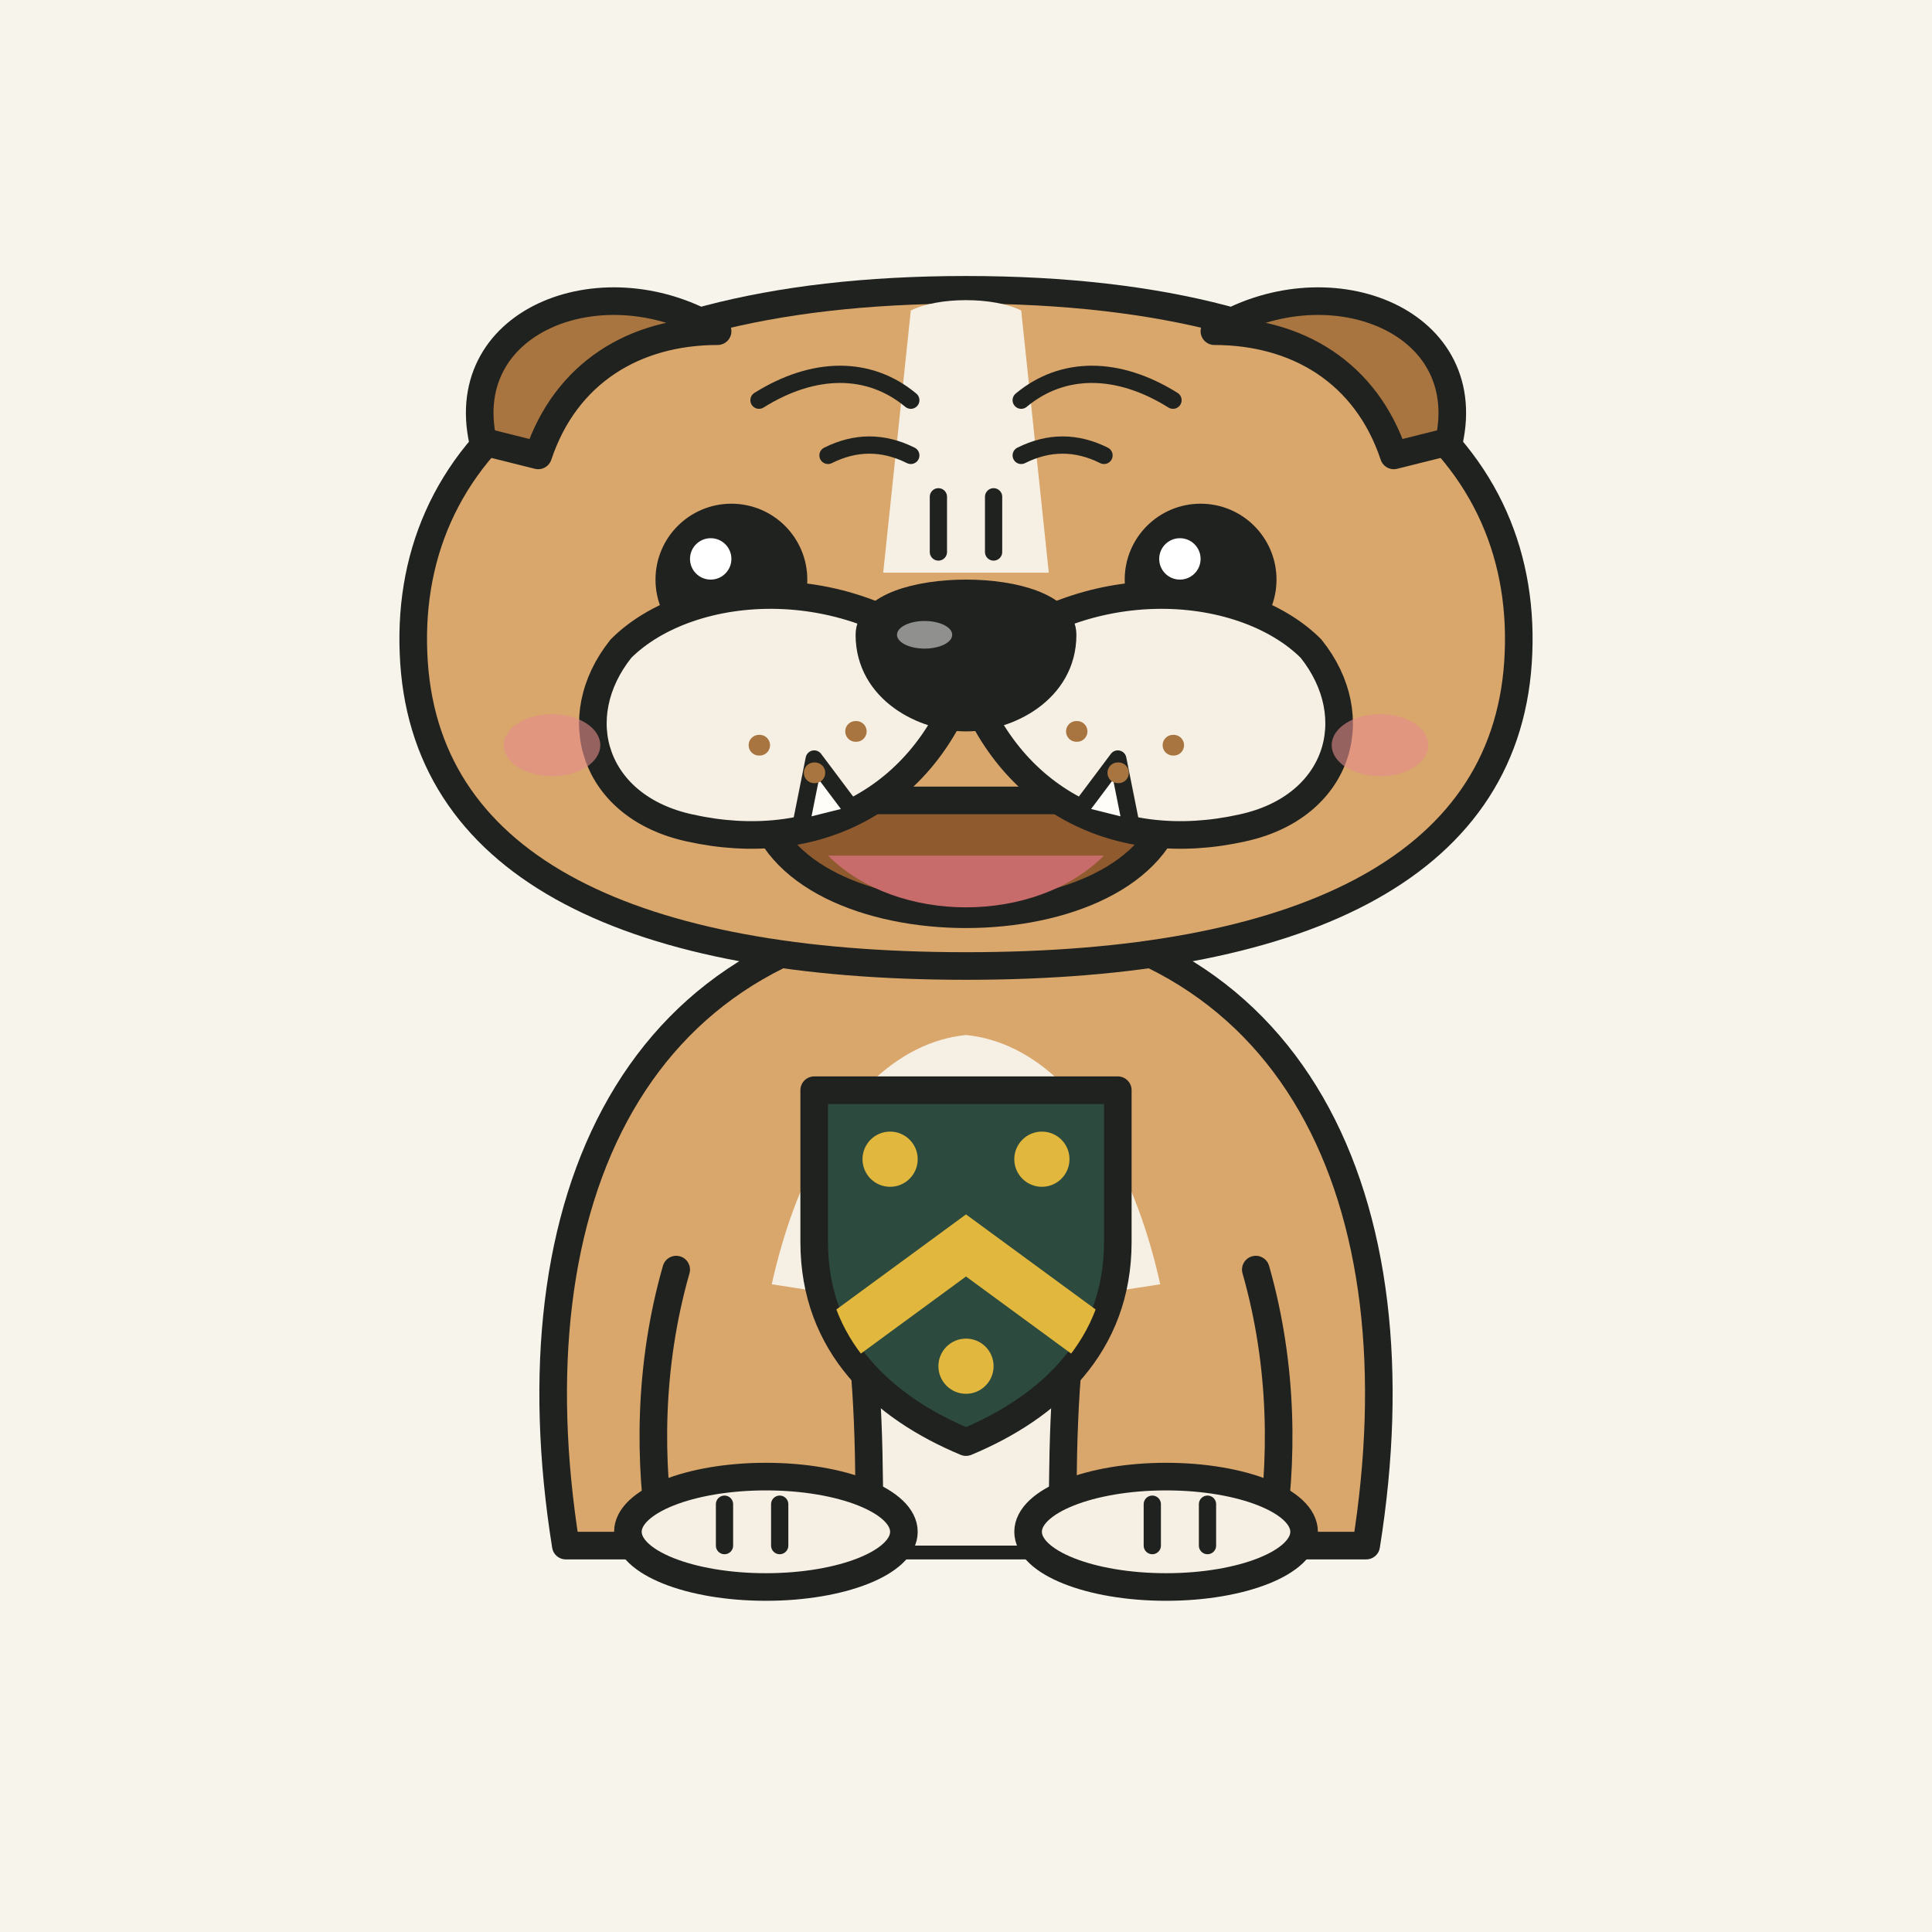
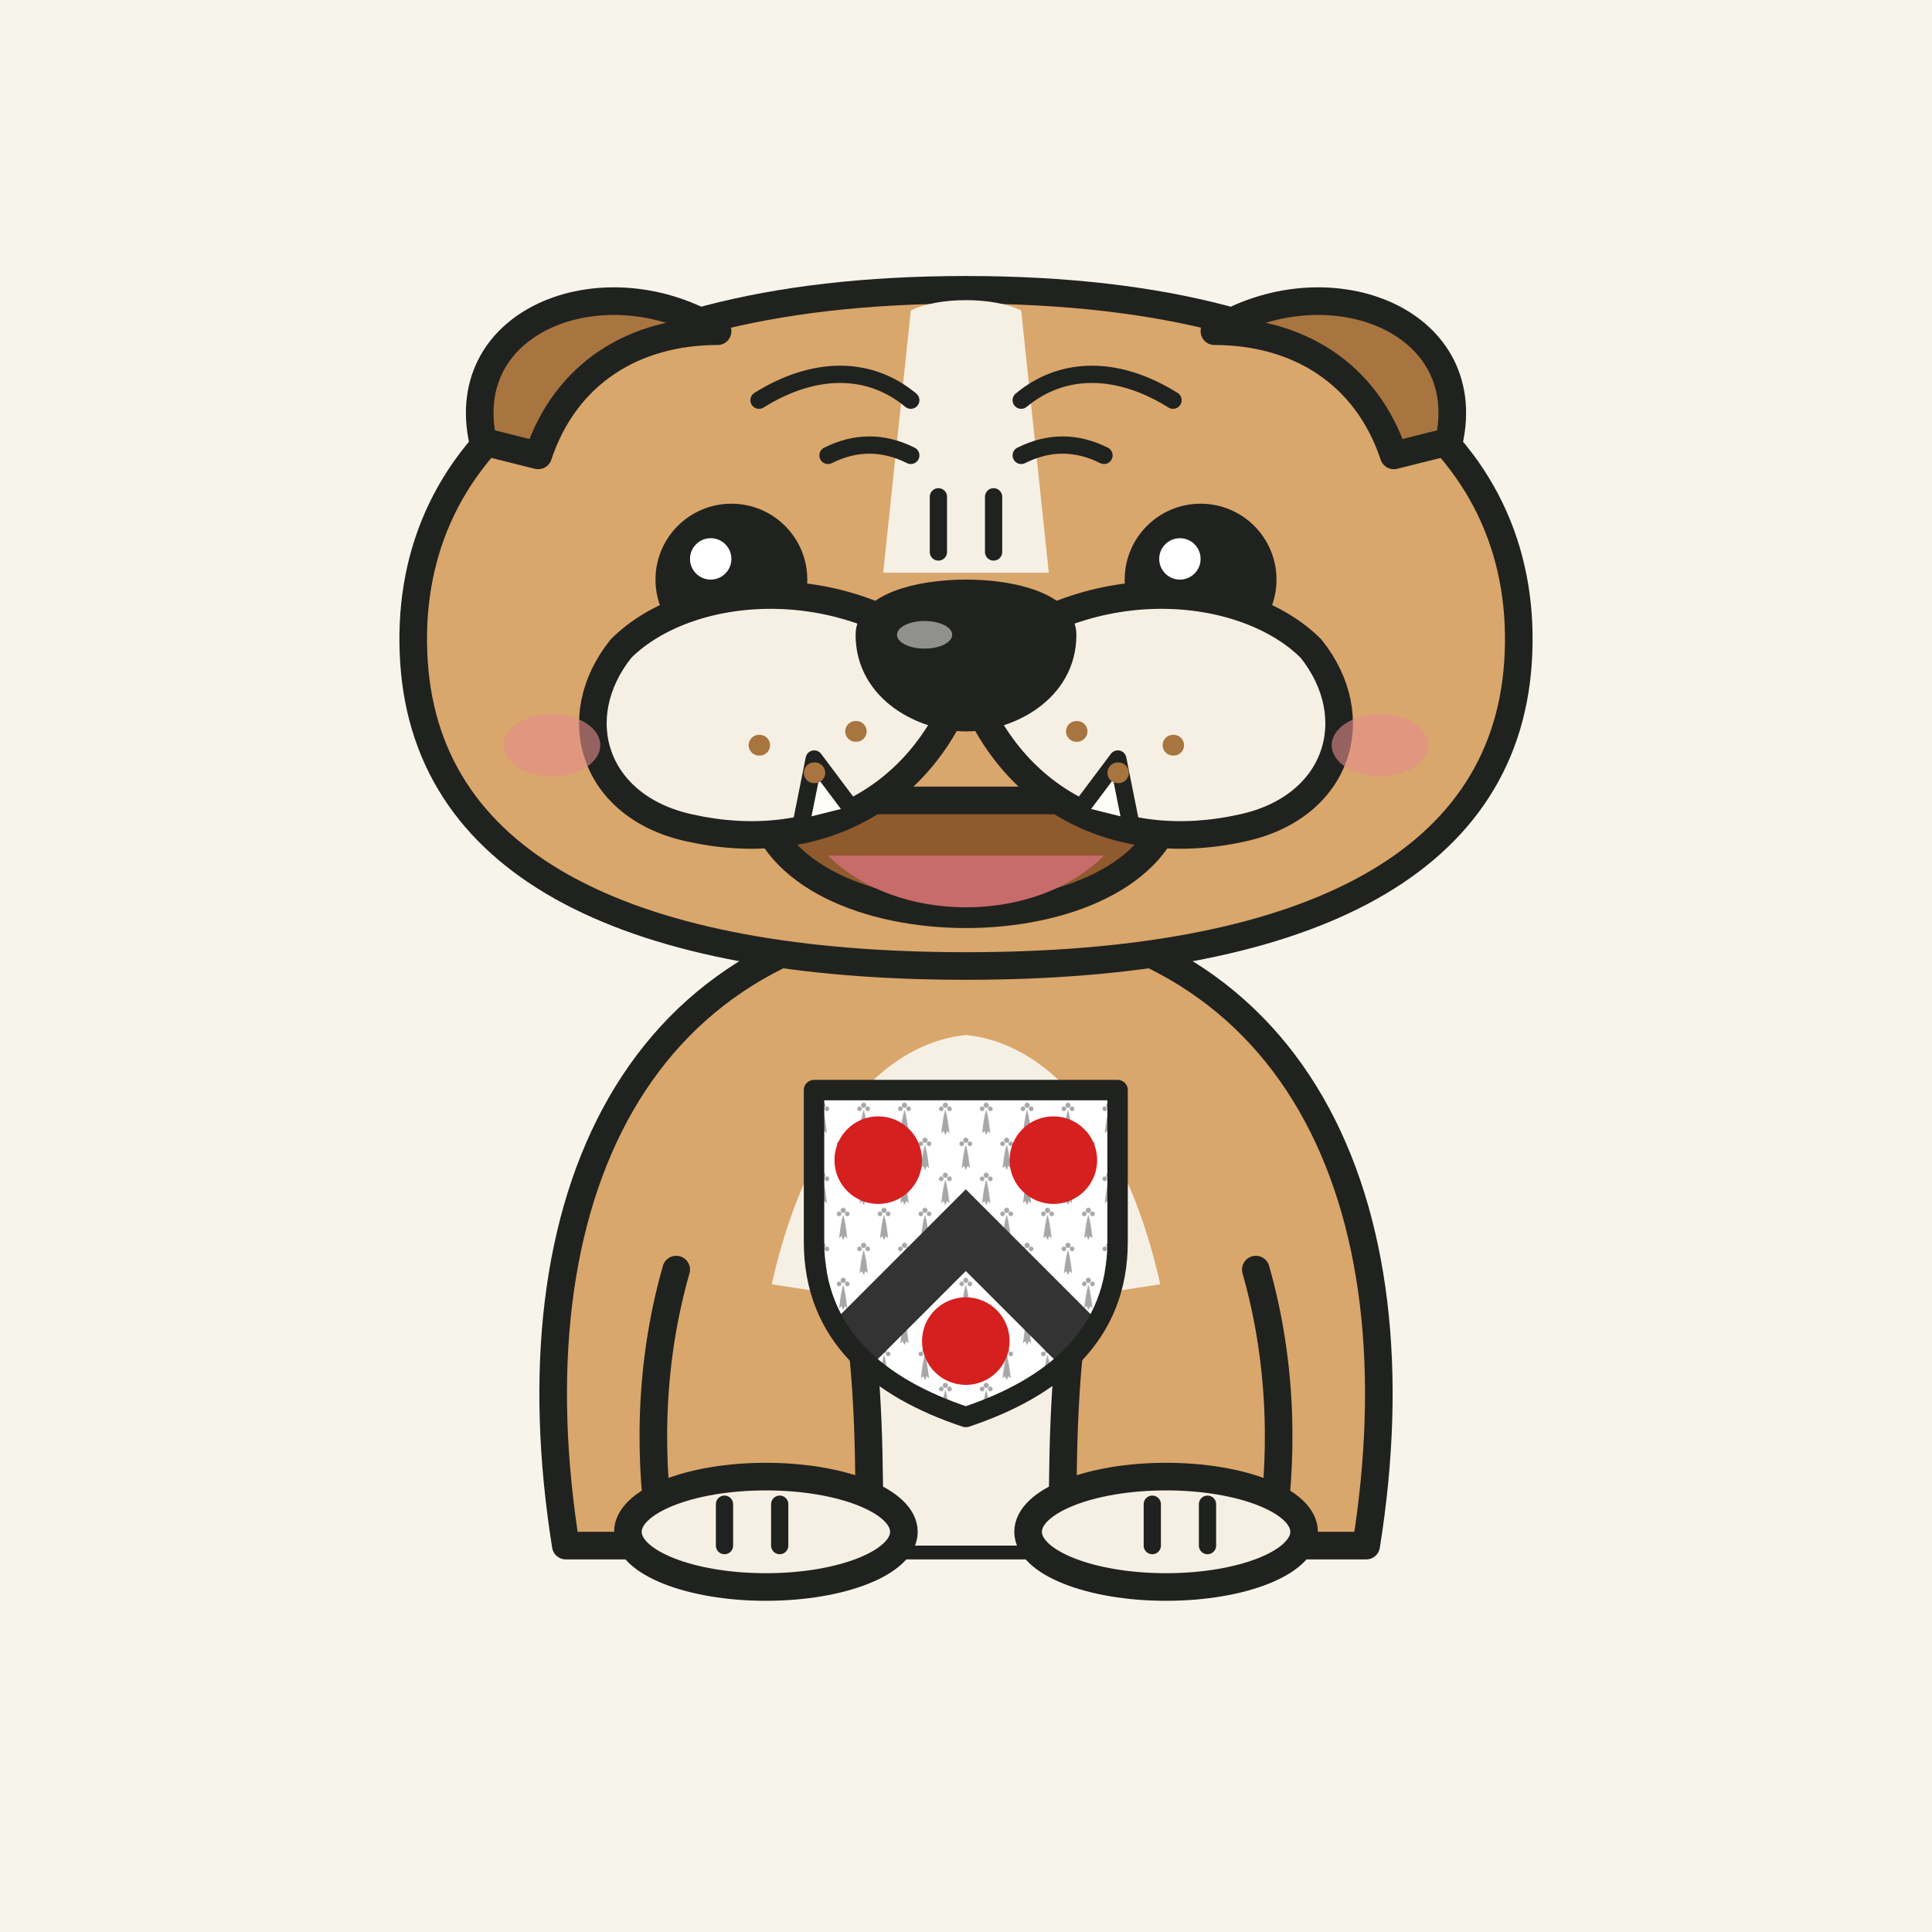
<svg xmlns="http://www.w3.org/2000/svg" viewBox="-40 -12 280 280">
  <rect x="-40" y="-12" width="280" height="280" fill="#f7f4ec" />
  <defs>
    <clipPath id="shield">
-       <path d="M78 146h44v22c0 15-10 24-22 29-12-5-22-14-22-29z" />
+       <path d="M6 4h52v26c0 16-11 25-26 30C17 55 6 46 6 30z" />
    </clipPath>
+     <g id="ermine" fill="#222">
+       <circle cx="0" cy="-2.4" r=".45" />
+       <circle cx="-.7" cy="-1.8" r=".4" />
+       <circle cx=".7" cy="-1.8" r=".4" />
+       <path d="M0-1.7C.35-.5.55 1 .7 2.4L.3 2 0 2.7-.3 2-.7 2.4C-.55 1-.35-.5 0-1.7z" />
+     </g>
+     <pattern id="ermines" x="28.5" y="0" width="7" height="12" patternUnits="userSpaceOnUse">
+       <use href="#ermine" x="3.5" y="3" />
+       <use href="#ermine" x="0" y="9" />
+       <use href="#ermine" x="7" y="9" />
+     </pattern>
  </defs>
  <g stroke="#20221f" stroke-width="4" stroke-linejoin="round" stroke-linecap="round">
    <path d="M42 212c-8-50 10-90 58-92 48 2 66 42 58 92z" fill="#d9a66b" />
    <path d="M70 212c-4-40 10-72 30-74 20 2 34 34 30 74z" fill="#f6efe3" stroke="none" />
    <path d="M58 172c-4 14-4 28-2 40h30c0-12 0-24-2-36" fill="#d9a66b" />
    <path d="M142 172c4 14 4 28 2 40h-30c0-12 0-24 2-36" fill="#d9a66b" />
    <ellipse cx="71" cy="210" rx="20" ry="8" fill="#f6efe3" />
    <ellipse cx="129" cy="210" rx="20" ry="8" fill="#f6efe3" />
    <path d="M65 206v6M73 206v6M127 206v6M135 206v6" stroke-width="2.5" />
-     <path d="M78 146h44v22c0 15-10 24-22 29-12-5-22-14-22-29z" fill="#2c4a3e" />
-     <g clip-path="url(#shield)" stroke="none" fill="#e2b73d">
-       <path d="M70 186l30-22 30 22v9l-30-22-30 22z" />
-       <circle cx="89" cy="156" r="4" />
-       <circle cx="111" cy="156" r="4" />
-       <circle cx="100" cy="186" r="4" />
+     <g transform="translate(72.9 142.6) scale(.846)">
+       <g clip-path="url(#shield)" stroke="none">
+         <rect width="64" height="64" fill="#fff" />
+         <rect width="64" height="64" fill="url(#ermines)" opacity=".4" />
+         <path d="M32 21L-2 55v14L32 35l34 34V55z" fill="#333" />
+         <circle cx="17" cy="16" r="7.5" fill="#d61f1f" />
+         <circle cx="47" cy="16" r="7.5" fill="#d61f1f" />
+         <circle cx="32" cy="47" r="7.5" fill="#d61f1f" />
+       </g>
+       <path d="M6 4h52v26c0 16-11 25-26 30C17 55 6 46 6 30z" fill="none" stroke-width="3.5" />
    </g>
-     <path d="M78 146h44v22c0 15-10 24-22 29-12-5-22-14-22-29z" fill="none" stroke-width="3" />
    <path d="M100 30c58 0 82 24 80 54-2 30-32 44-80 44s-78-14-80-44c-2-30 22-54 80-54z" fill="#d9a66b" />
    <path d="M30 52c-4-18 18-26 34-16-12 0-22 6-26 18z" fill="#a8743f" />
    <path d="M170 52c4-18-18-26-34-16 12 0 22 6 26 18z" fill="#a8743f" />
    <path d="M92 33c4-2 12-2 16 0l4 38H88z" fill="#f6efe3" stroke="none" />
    <path d="M70 46c8-5 16-5 22 0M108 46c6-5 14-5 22 0M80 54c4-2 8-2 12 0M108 54c4-2 8-2 12 0M96 60v8M104 60v8" fill="none" stroke-width="2.5" />
    <circle cx="66" cy="72" r="9" fill="#20221f" />
    <circle cx="134" cy="72" r="9" fill="#20221f" />
    <path d="M70 104c4 22 56 22 60 0z" fill="#8f5a2e" />
    <path d="M80 112c10 10 30 10 40 0" fill="#c76b6b" stroke="none" />
    <path d="M100 86c-6 18-22 26-40 22-14-3-18-16-10-26 10-10 34-12 50 4z" fill="#f6efe3" />
    <path d="M100 86c6 18 22 26 40 22 14-3 18-16 10-26-10-10-34-12-50 4z" fill="#f6efe3" />
    <path d="M76 108l2-10 6 8zM124 108l-2-10-6 8z" fill="#fffdf8" stroke-width="2.5" />
    <path d="M86 80c0-8 28-8 28 0 0 8-8 12-14 12s-14-4-14-12z" fill="#20221f" />
  </g>
  <circle cx="63" cy="69" r="3" fill="#fff" />
  <circle cx="131" cy="69" r="3" fill="#fff" />
  <ellipse cx="94" cy="80" rx="4" ry="2" fill="#fff" opacity=".5" />
  <ellipse cx="40" cy="96" rx="7" ry="4.5" fill="#e48c8c" opacity=".6" />
  <ellipse cx="160" cy="96" rx="7" ry="4.5" fill="#e48c8c" opacity=".6" />
  <path d="M70 96h.1M78 100h.1M84 94h.1M116 94h.1M122 100h.1M130 96h.1" stroke="#a8743f" stroke-width="3" stroke-linecap="round" />
</svg>
